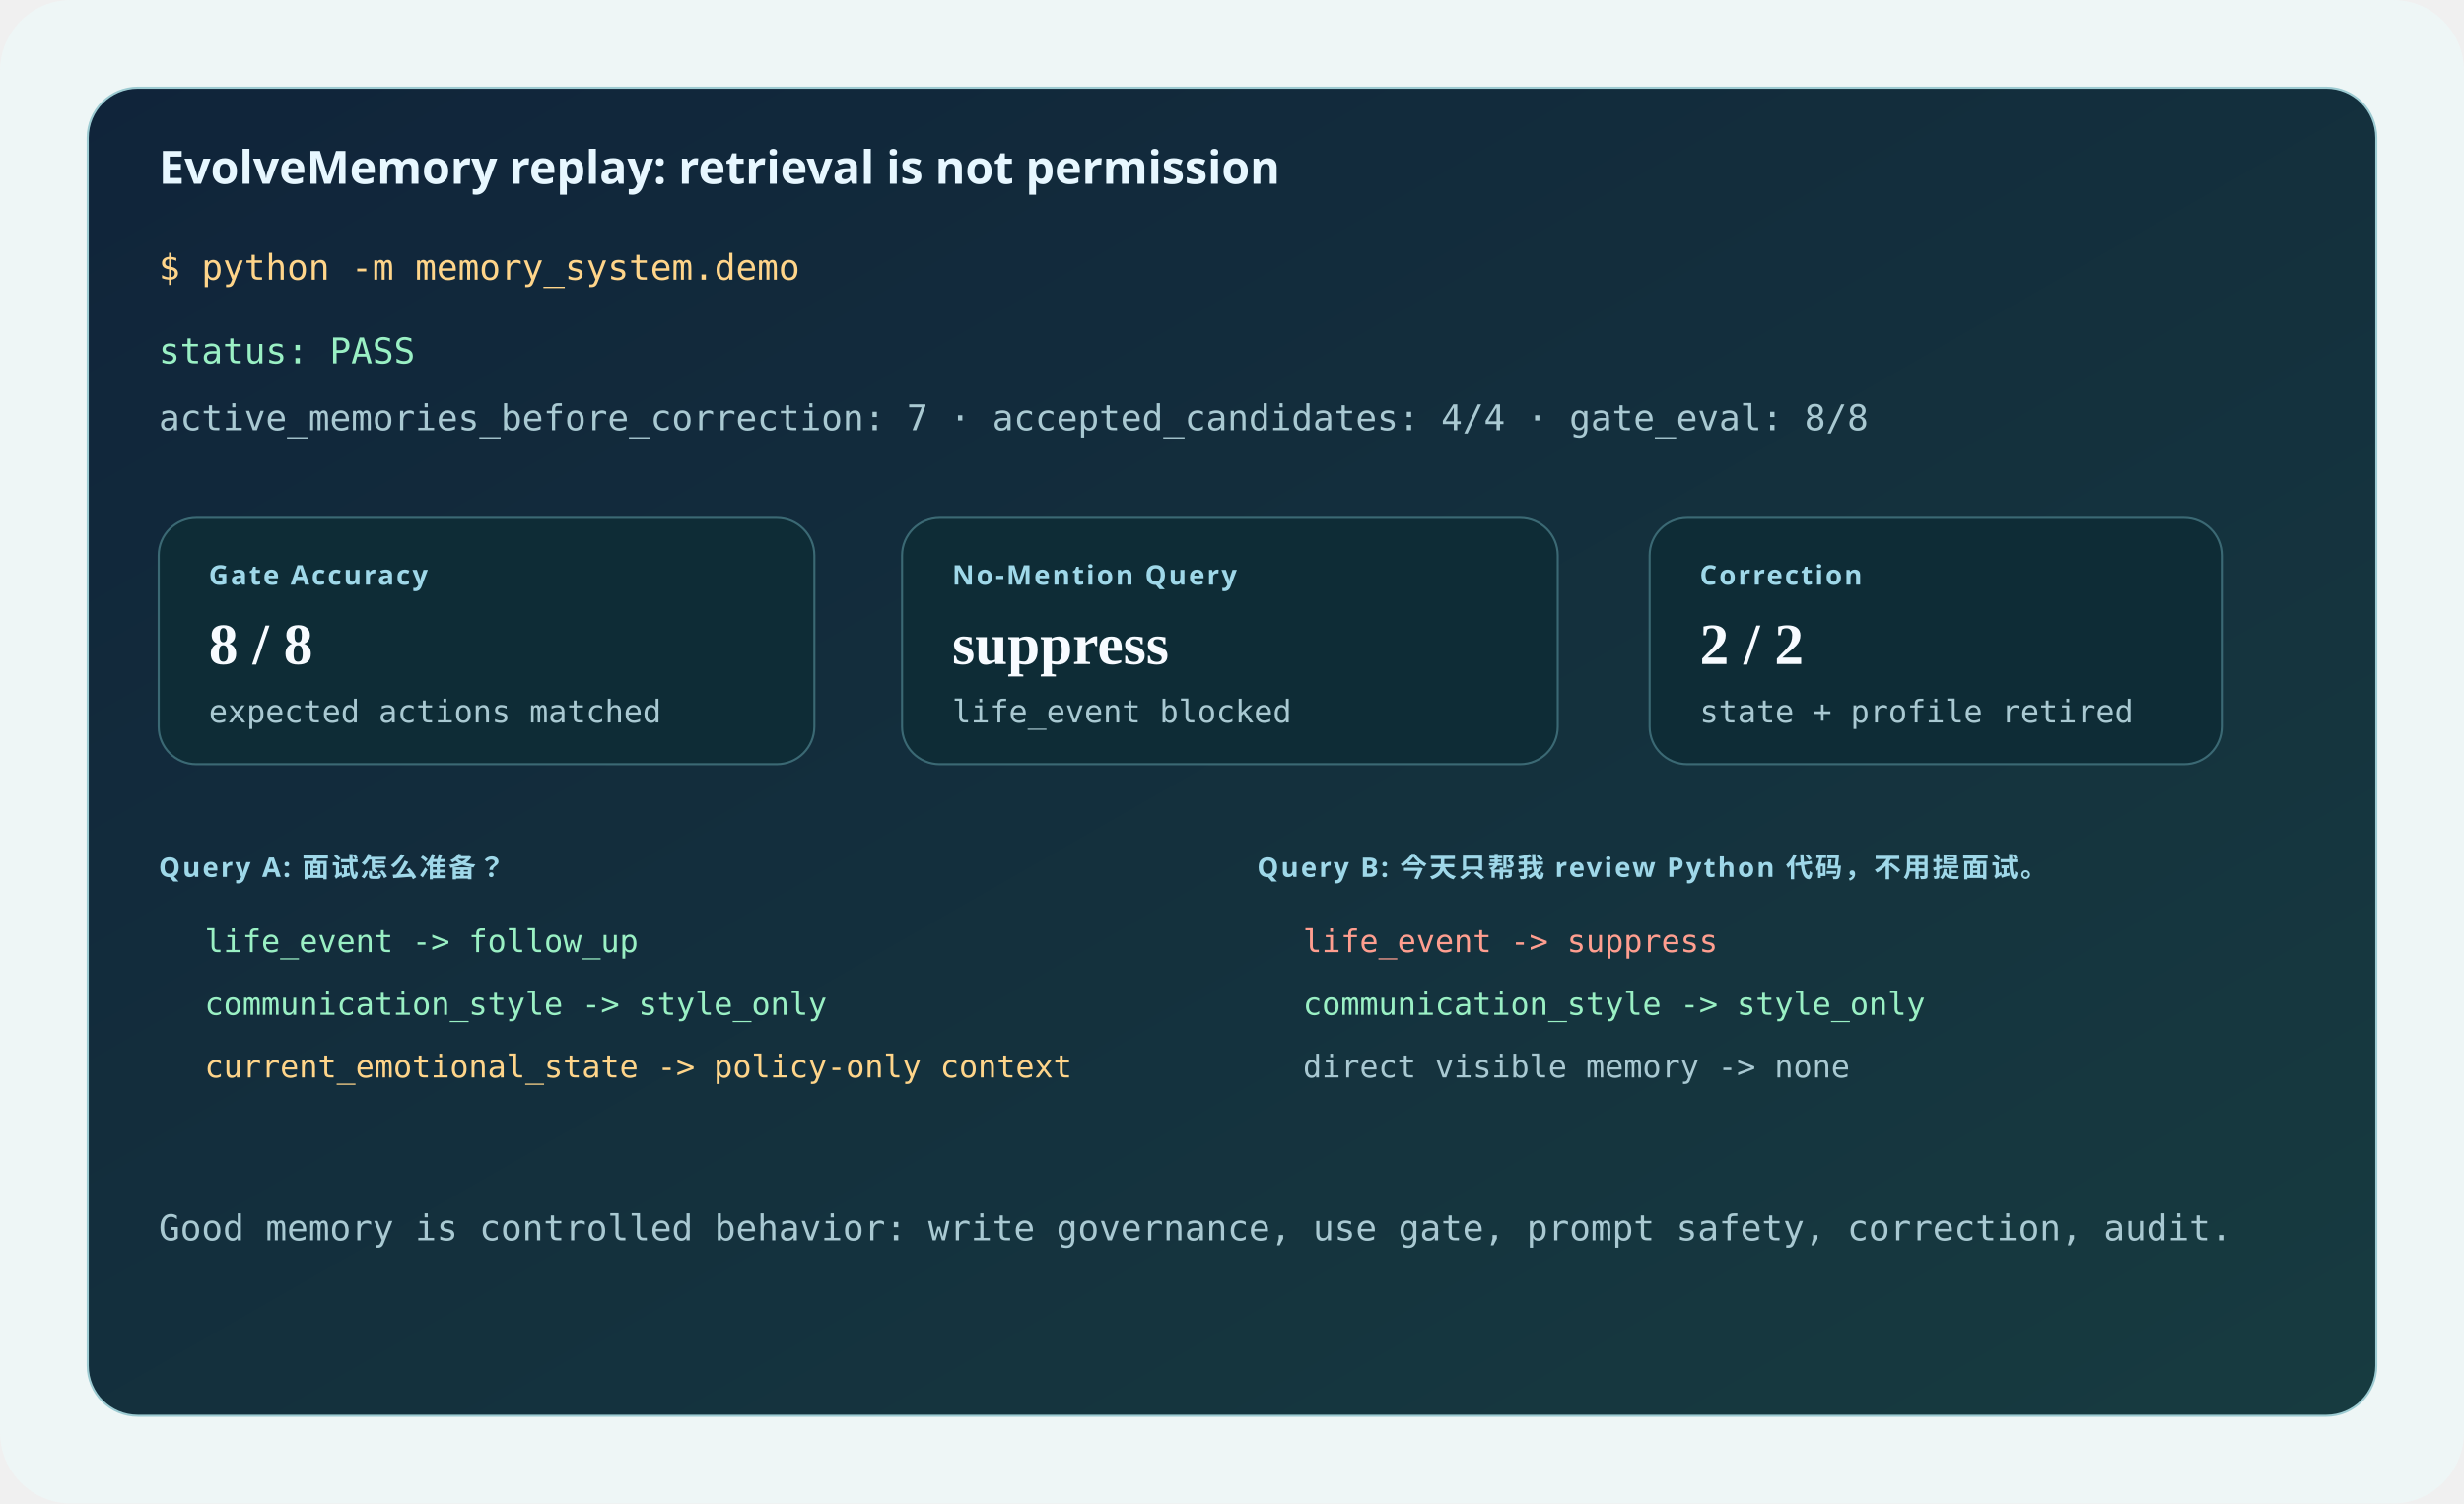
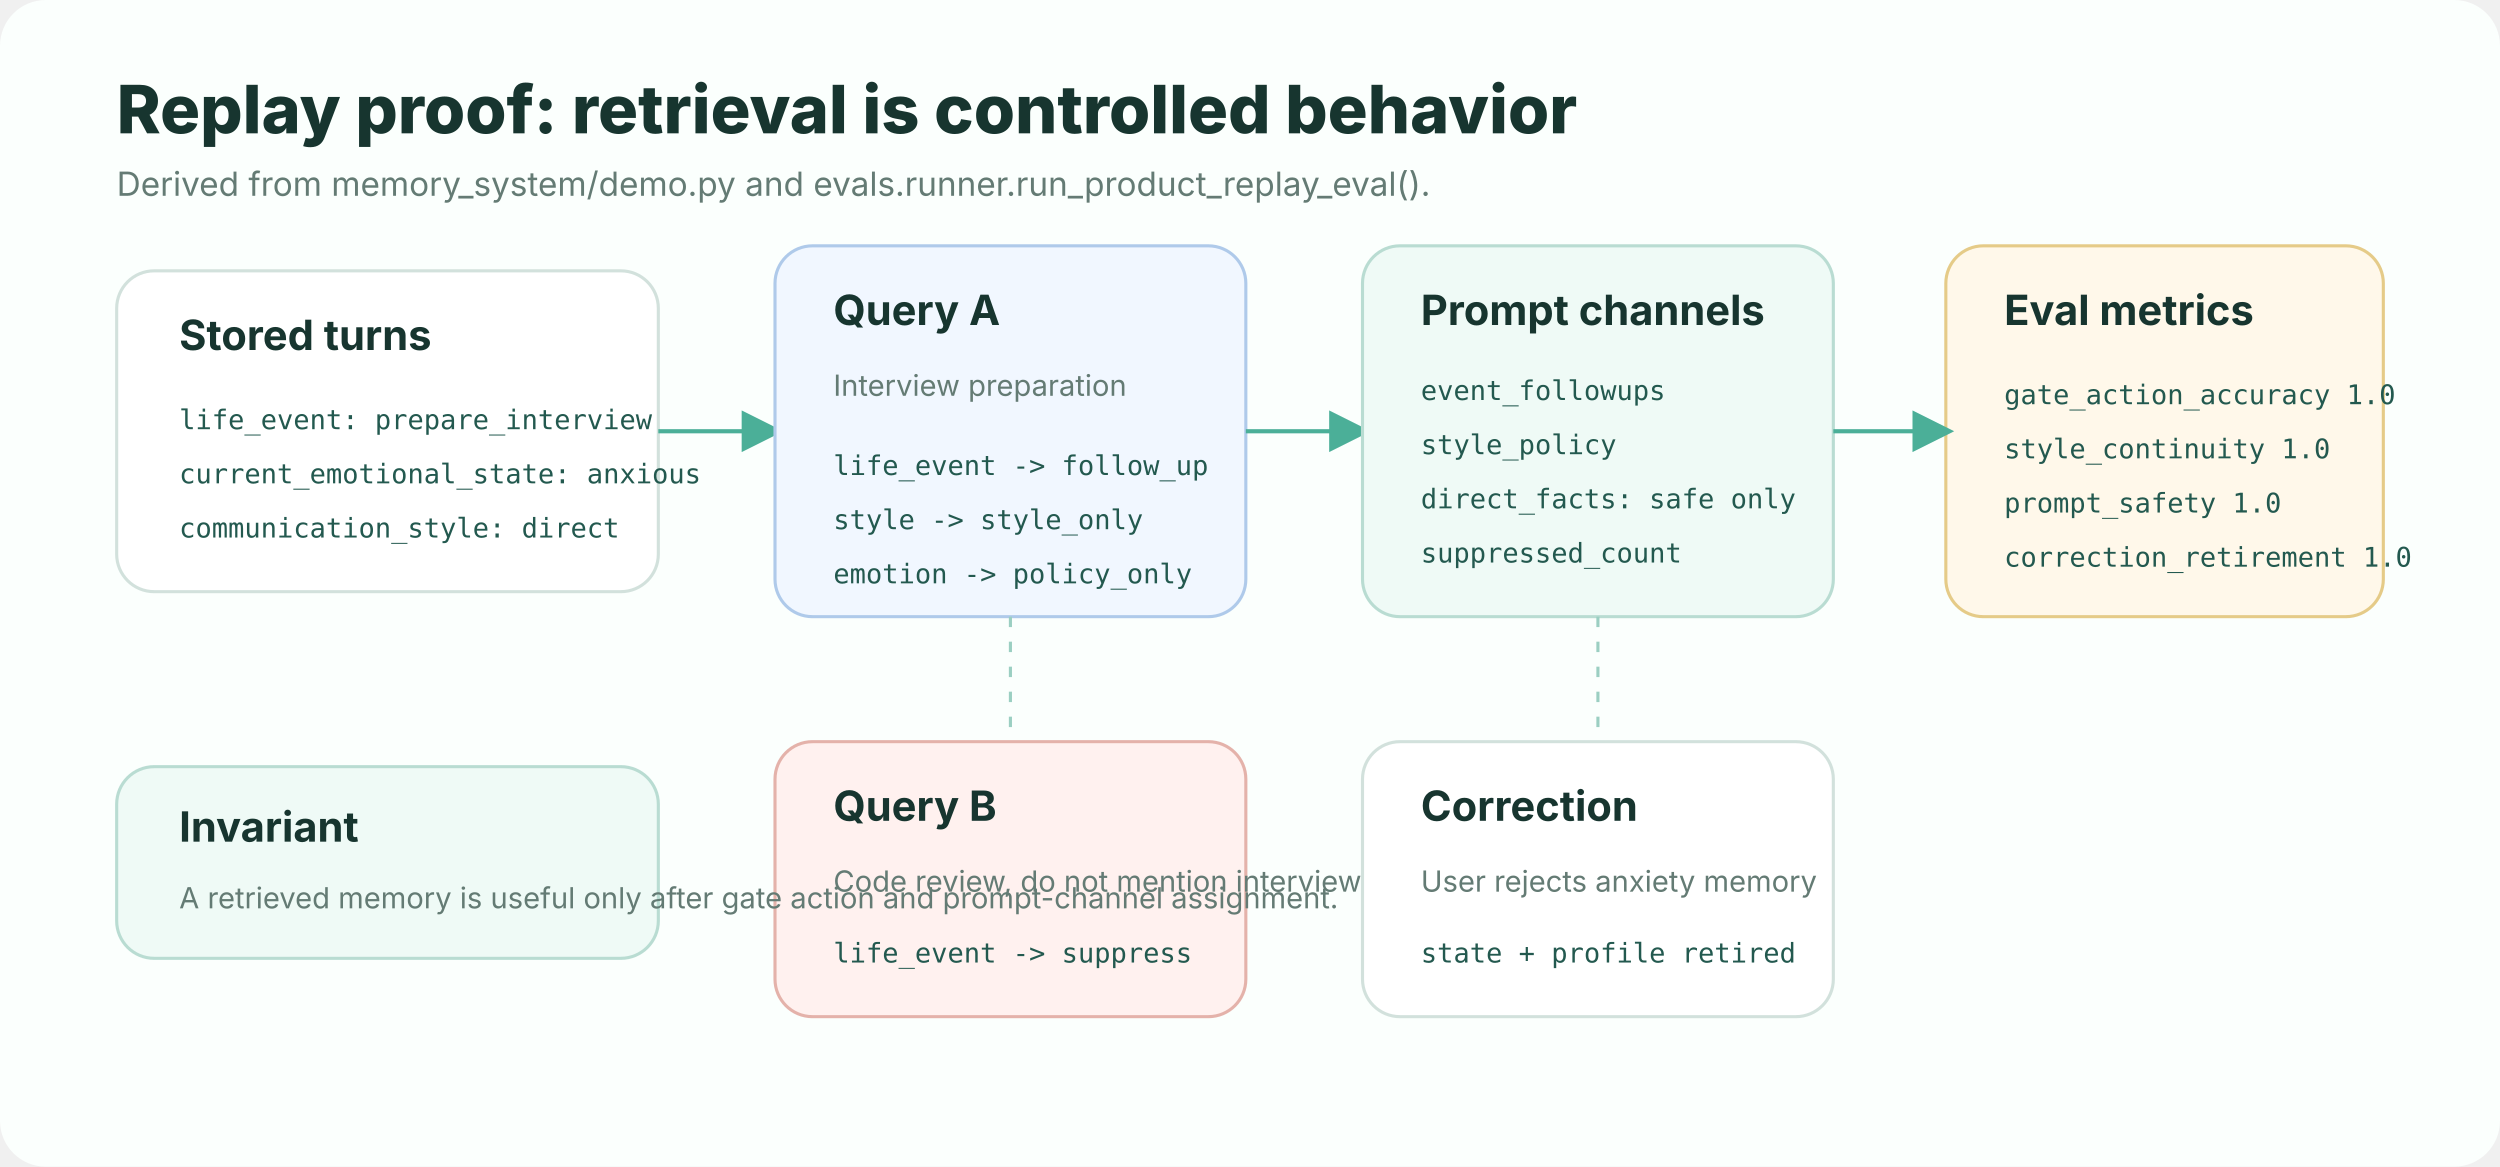
- <svg xmlns="http://www.w3.org/2000/svg" width="1180" height="720" viewBox="0 0 1180 720" role="img" aria-label="EvolveMemory adaptive replay metrics">
+ <svg xmlns="http://www.w3.org/2000/svg" width="1200" height="560" viewBox="0 0 1200 560" fill="none" role="img" aria-labelledby="title desc">
  <defs>
-     <linearGradient id="bg" x1="0" y1="0" x2="1" y2="1">
-       <stop offset="0%" stop-color="#10243a" />
-       <stop offset="100%" stop-color="#173b40" />
-     </linearGradient>
+     <marker id="arrow" markerWidth="10" markerHeight="10" refX="8" refY="5" orient="auto">
+       <path d="M0 0L10 5L0 10Z" fill="#4BAF98" />
+     </marker>
    <style>
-       .title{font:800 22px 'Avenir Next','Trebuchet MS',sans-serif;fill:#e7f7ff}
-       .label{font:800 13px 'Avenir Next','Trebuchet MS',sans-serif;fill:#9fd8e9;text-transform:uppercase;letter-spacing:.08em}
-       .mono{font:500 17px 'SFMono-Regular','Menlo','Consolas',monospace;fill:#eefbff}
-       .small{font:500 15px 'SFMono-Regular','Menlo','Consolas',monospace;fill:#eefbff}
-       .muted{fill:#a9c9d2}
-       .ok{fill:#9af0c4}
-       .warn{fill:#ffd58a}
-       .block{fill:#ff9e8f}
-       .panel{fill:#0e2c36;stroke:#3b6974;stroke-width:1}
-       .metric{font:800 28px Georgia,'Times New Roman',serif;fill:#f7fbff}
+       .bg { fill: #fbfffd; }
+       .panel { fill: #ffffff; stroke: #d2e1dc; stroke-width: 1.5; }
+       .green { fill: #effaf6; stroke: #b9dcd2; stroke-width: 1.5; }
+       .blue { fill: #f1f7ff; stroke: #afcaea; stroke-width: 1.5; }
+       .gold { fill: #fff8ea; stroke: #e5cb88; stroke-width: 1.5; }
+       .red { fill: #fff1ef; stroke: #e4b2aa; stroke-width: 1.5; }
+       .text { fill: #17352f; font-family: Inter, ui-sans-serif, system-ui, -apple-system, BlinkMacSystemFont, "Segoe UI", sans-serif; }
+       .muted { fill: #647b74; font-family: Inter, ui-sans-serif, system-ui, -apple-system, BlinkMacSystemFont, "Segoe UI", sans-serif; }
+       .mono { fill: #23594f; font-family: "SFMono-Regular", Menlo, Consolas, ui-monospace, monospace; }
+       .line { stroke: #4BAF98; stroke-width: 2; marker-end: url(#arrow); }
+       .softline { stroke: #9bcfc2; stroke-width: 1.5; stroke-dasharray: 5 7; }
    </style>
  </defs>
-   <rect width="1180" height="720" rx="34" fill="#eef6f6" />
-   <rect x="42" y="42" width="1096" height="636" rx="24" fill="url(#bg)" stroke="#9dcbd2" />
-   <text x="76" y="88" class="title">EvolveMemory replay: retrieval is not permission</text>
-   <text x="76" y="134" class="mono warn">$ python -m memory_system.demo</text>
-   <text x="76" y="174" class="mono ok">status: PASS</text>
-   <text x="76" y="206" class="mono muted">active_memories_before_correction: 7 · accepted_candidates: 4/4 · gate_eval: 8/8</text>
-   <rect x="76" y="248" width="314" height="118" rx="18" class="panel" />
-   <text x="100" y="280" class="label">Gate Accuracy</text>
-   <text x="100" y="318" class="metric">8 / 8</text>
-   <text x="100" y="346" class="small muted">expected actions matched</text>
-   <rect x="432" y="248" width="314" height="118" rx="18" class="panel" />
-   <text x="456" y="280" class="label">No-Mention Query</text>
-   <text x="456" y="318" class="metric">suppress</text>
-   <text x="456" y="346" class="small muted">life_event blocked</text>
-   <rect x="790" y="248" width="274" height="118" rx="18" class="panel" />
-   <text x="814" y="280" class="label">Correction</text>
-   <text x="814" y="318" class="metric">2 / 2</text>
-   <text x="814" y="346" class="small muted">state + profile retired</text>
-   <text x="76" y="420" class="label">Query A: 面试怎么准备？</text>
-   <text x="98" y="456" class="small ok">life_event -&gt; follow_up</text>
-   <text x="98" y="486" class="small ok">communication_style -&gt; style_only</text>
-   <text x="98" y="516" class="small warn">current_emotional_state -&gt; policy-only context</text>
-   <text x="602" y="420" class="label">Query B: 今天只帮我 review Python 代码，不用提面试。</text>
-   <text x="624" y="456" class="small block">life_event -&gt; suppress</text>
-   <text x="624" y="486" class="small ok">communication_style -&gt; style_only</text>
-   <text x="624" y="516" class="small muted">direct visible memory -&gt; none</text>
-   <text x="76" y="594" class="mono muted">Good memory is controlled behavior: write governance, use gate, prompt safety, correction, audit.</text>
+   <rect width="1200" height="560" rx="22" class="bg" />
+   <text x="56" y="64" class="text" font-size="32" font-weight="760">Replay proof: retrieval is controlled behavior</text>
+   <text x="56" y="94" class="muted" font-size="16">Derived from memory_system/demo.py and evals.runner.run_product_replay_eval().</text>
+   <rect x="56" y="130" width="260" height="154" rx="18" class="panel" />
+   <text x="86" y="168" class="text" font-size="20" font-weight="720">Stored turns</text>
+   <text x="86" y="206" class="mono" font-size="13">life_event: prepare_interview</text>
+   <text x="86" y="232" class="mono" font-size="13">current_emotional_state: anxious</text>
+   <text x="86" y="258" class="mono" font-size="13">communication_style: direct</text>
+   <line x1="316" y1="207" x2="372" y2="207" class="line" />
+   <rect x="372" y="118" width="226" height="178" rx="18" class="blue" />
+   <text x="400" y="156" class="text" font-size="20" font-weight="720">Query A</text>
+   <text x="400" y="190" class="muted" font-size="14">Interview preparation</text>
+   <text x="400" y="228" class="mono" font-size="13">life_event -&gt; follow_up</text>
+   <text x="400" y="254" class="mono" font-size="13">style -&gt; style_only</text>
+   <text x="400" y="280" class="mono" font-size="13">emotion -&gt; policy_only</text>
+   <line x1="598" y1="207" x2="654" y2="207" class="line" />
+   <rect x="654" y="118" width="226" height="178" rx="18" class="green" />
+   <text x="682" y="156" class="text" font-size="20" font-weight="720">Prompt channels</text>
+   <text x="682" y="192" class="mono" font-size="13">event_followups</text>
+   <text x="682" y="218" class="mono" font-size="13">style_policy</text>
+   <text x="682" y="244" class="mono" font-size="13">direct_facts: safe only</text>
+   <text x="682" y="270" class="mono" font-size="13">suppressed_count</text>
+   <rect x="934" y="118" width="210" height="178" rx="18" class="gold" />
+   <text x="962" y="156" class="text" font-size="20" font-weight="720">Eval metrics</text>
+   <text x="962" y="194" class="mono" font-size="13">gate_action_accuracy 1.0</text>
+   <text x="962" y="220" class="mono" font-size="13">style_continuity 1.0</text>
+   <text x="962" y="246" class="mono" font-size="13">prompt_safety 1.0</text>
+   <text x="962" y="272" class="mono" font-size="13">correction_retirement 1.0</text>
+   <rect x="372" y="356" width="226" height="132" rx="18" class="red" />
+   <text x="400" y="394" class="text" font-size="20" font-weight="720">Query B</text>
+   <text x="400" y="428" class="muted" font-size="14">Code review, do not mention interview</text>
+   <text x="400" y="462" class="mono" font-size="13">life_event -&gt; suppress</text>
+   <rect x="654" y="356" width="226" height="132" rx="18" class="panel" />
+   <text x="682" y="394" class="text" font-size="20" font-weight="720">Correction</text>
+   <text x="682" y="428" class="muted" font-size="14">User rejects anxiety memory</text>
+   <text x="682" y="462" class="mono" font-size="13">state + profile retired</text>
+   <line x1="485" y1="296" x2="485" y2="356" class="softline" />
+   <line x1="767" y1="296" x2="767" y2="356" class="softline" />
+   <line x1="880" y1="207" x2="934" y2="207" class="line" />
+   <rect x="56" y="368" width="260" height="92" rx="18" class="green" />
+   <text x="86" y="404" class="text" font-size="20" font-weight="720">Invariant</text>
+   <text x="86" y="436" class="muted" font-size="14">A retrieved memory is useful only after gate action and prompt-channel assignment.</text>
</svg>
